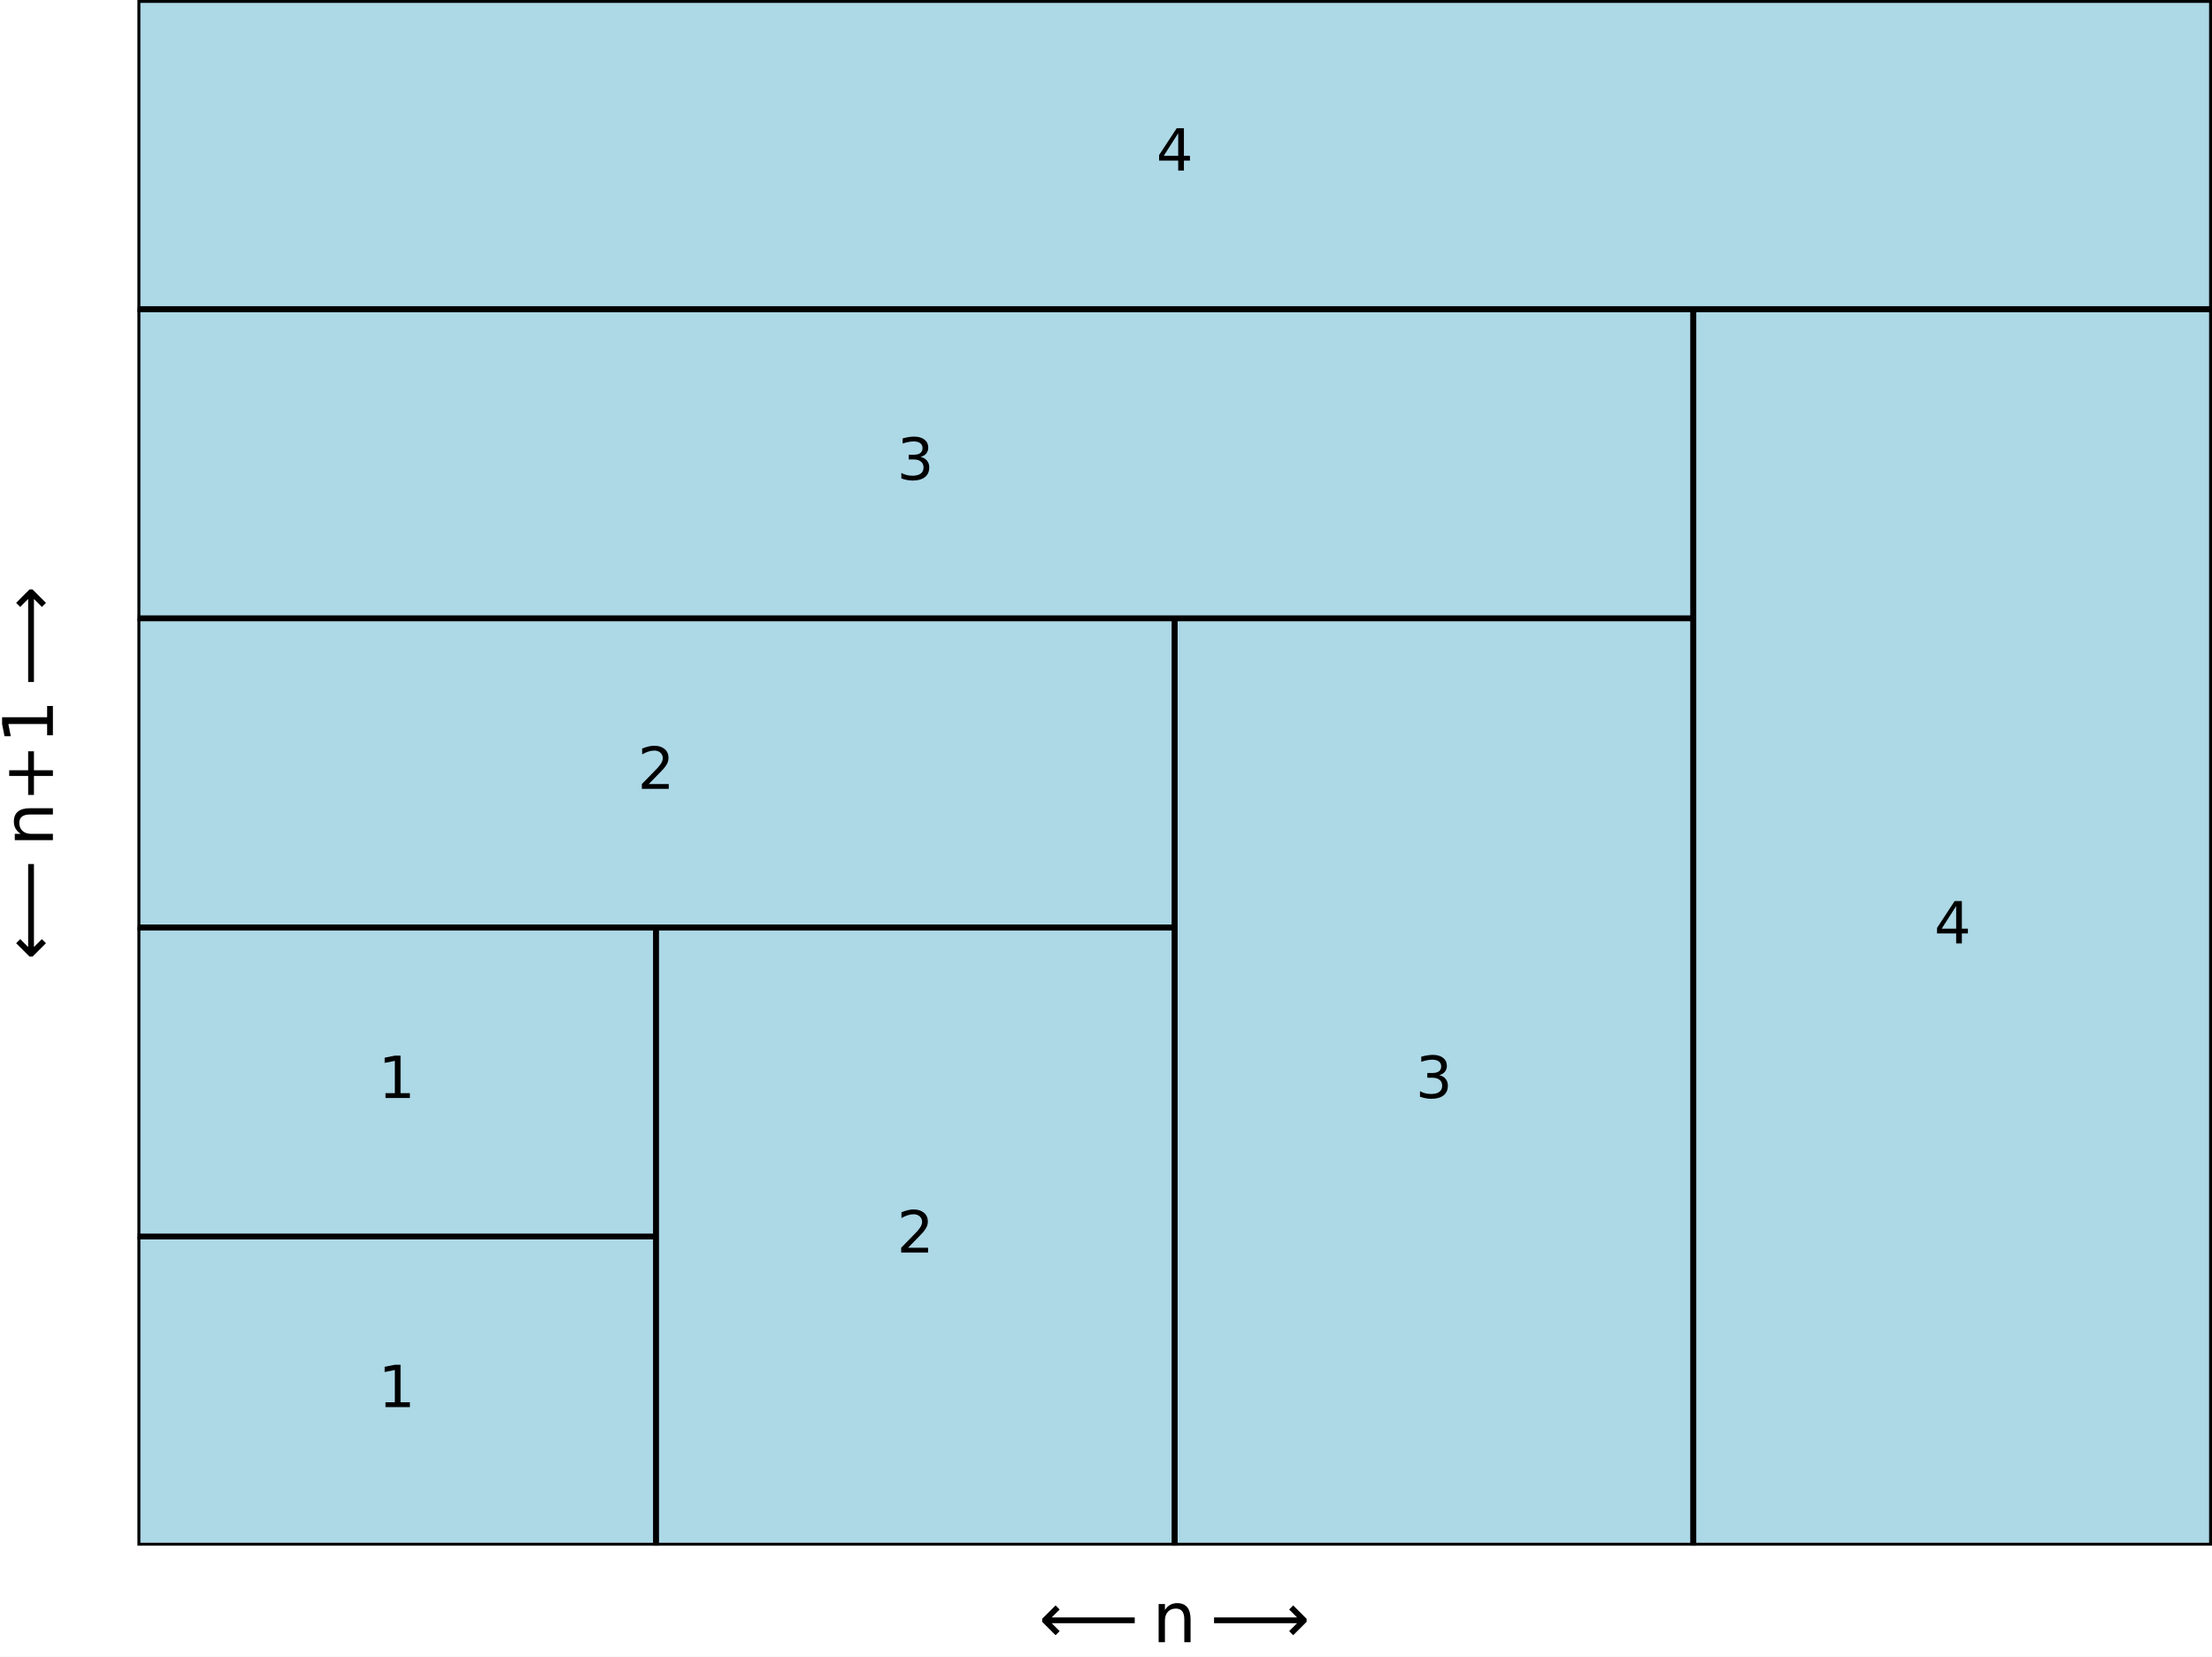
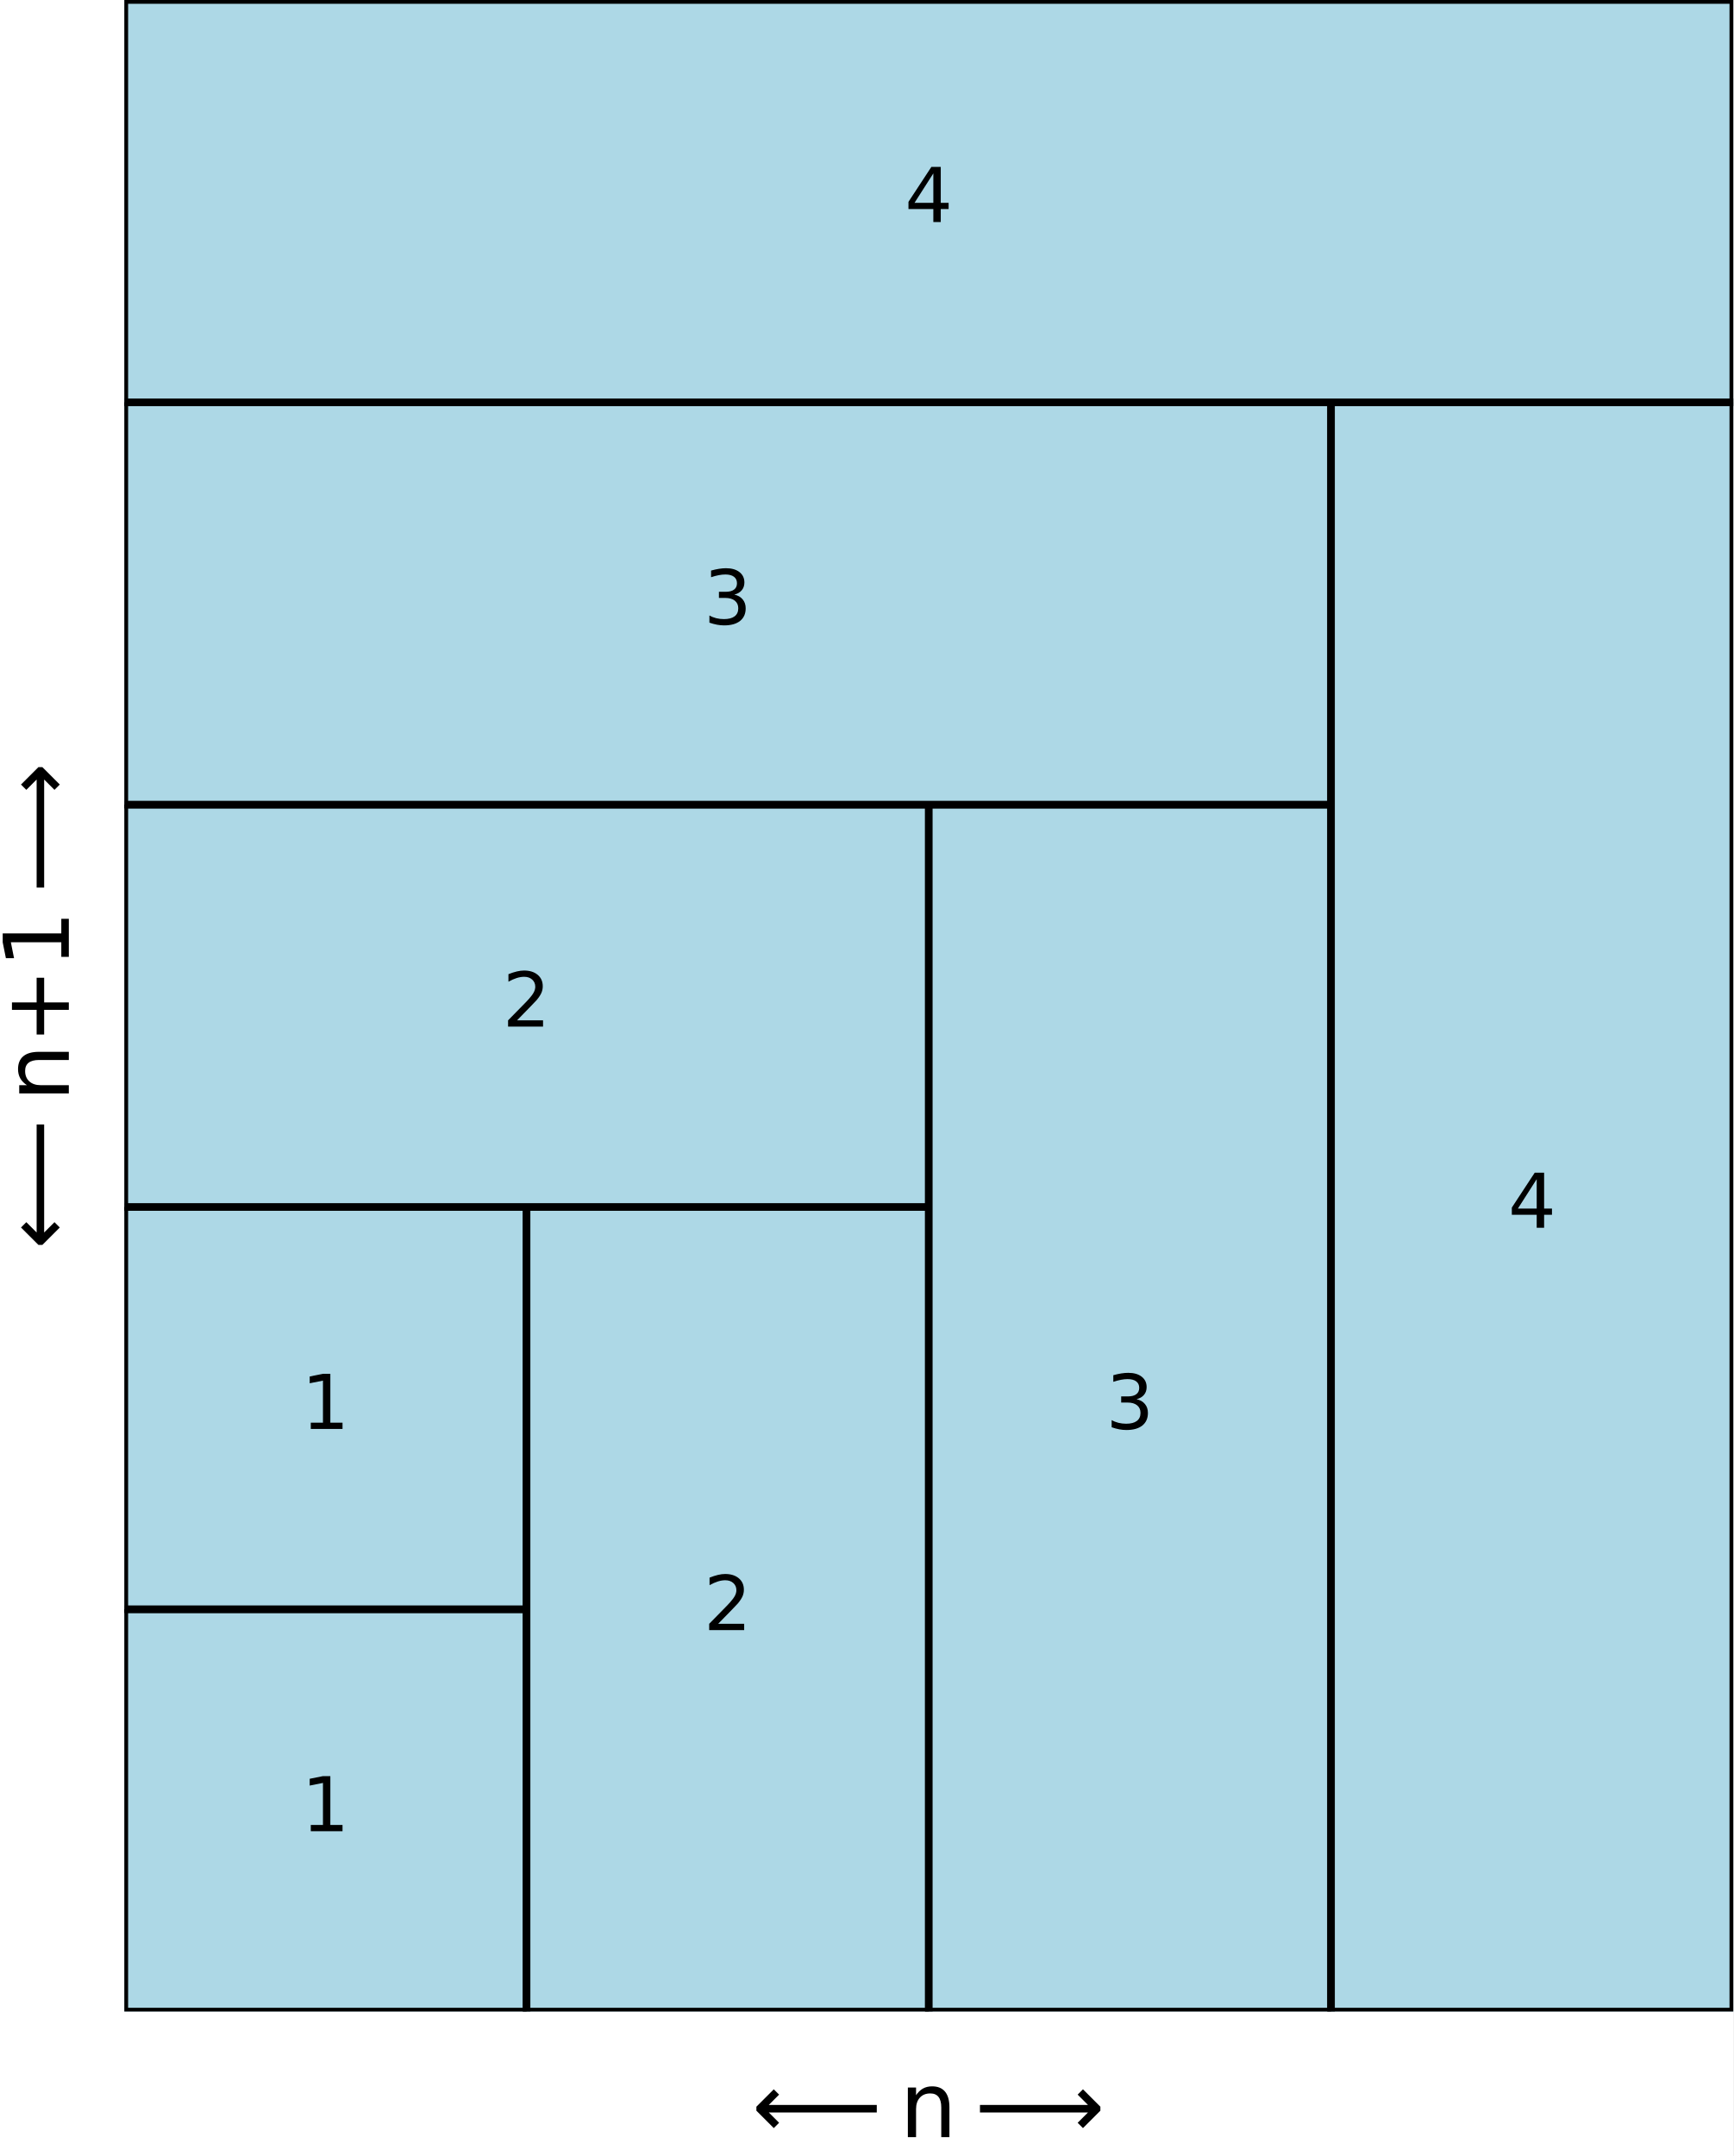
- <svg xmlns="http://www.w3.org/2000/svg" xmlns:xlink="http://www.w3.org/1999/xlink" width="380.783pt" height="285.224pt" viewBox="0 0 380.783 285.224" version="1.1">
+ <svg xmlns="http://www.w3.org/2000/svg" xmlns:xlink="http://www.w3.org/1999/xlink" width="229.341pt" height="285.224pt" viewBox="0 0 229.341 285.224" version="1.1">
  <defs>
    <style type="text/css">*{stroke-linejoin: round; stroke-linecap: butt}</style>
  </defs>
  <g id="figure_1">
    <g id="patch_1">
-       <path d="M 0 285.224  L 380.783 285.224  L 380.783 -0  L 0 -0  z " style="fill: #ffffff" />
+       <path d="M 0 285.224  L 229.341 285.224  L 229.341 -0  L 0 -0  z " style="fill: #ffffff" />
    </g>
    <g id="axes_1">
      <g id="patch_2">
-         <path d="M 23.663 266.112  L 112.943 266.112  L 112.943 212.89  L 23.663 212.89  z " clip-path="url(#p9002bf1393)" style="fill: #add8e6; stroke: #000000; stroke-linejoin: miter" />
+         <path d="M 16.451 266.112  L 69.674 266.112  L 69.674 212.89  L 16.451 212.89  z " clip-path="url(#p0ba7f23871)" style="fill: #add8e6; stroke: #000000; stroke-linejoin: miter" />
      </g>
      <g id="patch_3">
-         <path d="M 23.663 212.89  L 112.943 212.89  L 112.943 159.667  L 23.663 159.667  z " clip-path="url(#p9002bf1393)" style="fill: #add8e6; stroke: #000000; stroke-linejoin: miter" />
+         <path d="M 16.451 212.89  L 69.674 212.89  L 69.674 159.667  L 16.451 159.667  z " clip-path="url(#p0ba7f23871)" style="fill: #add8e6; stroke: #000000; stroke-linejoin: miter" />
      </g>
      <g id="patch_4">
-         <path d="M 112.943 266.112  L 202.223 266.112  L 202.223 159.667  L 112.943 159.667  z " clip-path="url(#p9002bf1393)" style="fill: #add8e6; stroke: #000000; stroke-linejoin: miter" />
+         <path d="M 69.674 266.112  L 122.896 266.112  L 122.896 159.667  L 69.674 159.667  z " clip-path="url(#p0ba7f23871)" style="fill: #add8e6; stroke: #000000; stroke-linejoin: miter" />
      </g>
      <g id="patch_5">
-         <path d="M 23.663 159.667  L 202.223 159.667  L 202.223 106.445  L 23.663 106.445  z " clip-path="url(#p9002bf1393)" style="fill: #add8e6; stroke: #000000; stroke-linejoin: miter" />
+         <path d="M 16.451 159.667  L 122.896 159.667  L 122.896 106.445  L 16.451 106.445  z " clip-path="url(#p0ba7f23871)" style="fill: #add8e6; stroke: #000000; stroke-linejoin: miter" />
      </g>
      <g id="patch_6">
-         <path d="M 202.223 266.112  L 291.503 266.112  L 291.503 106.445  L 202.223 106.445  z " clip-path="url(#p9002bf1393)" style="fill: #add8e6; stroke: #000000; stroke-linejoin: miter" />
+         <path d="M 122.896 266.112  L 176.119 266.112  L 176.119 106.445  L 122.896 106.445  z " clip-path="url(#p0ba7f23871)" style="fill: #add8e6; stroke: #000000; stroke-linejoin: miter" />
      </g>
      <g id="patch_7">
-         <path d="M 23.663 106.445  L 291.503 106.445  L 291.503 53.222  L 23.663 53.222  z " clip-path="url(#p9002bf1393)" style="fill: #add8e6; stroke: #000000; stroke-linejoin: miter" />
+         <path d="M 16.451 106.445  L 176.119 106.445  L 176.119 53.222  L 16.451 53.222  z " clip-path="url(#p0ba7f23871)" style="fill: #add8e6; stroke: #000000; stroke-linejoin: miter" />
      </g>
      <g id="patch_8">
-         <path d="M 291.503 266.112  L 380.783 266.112  L 380.783 53.222  L 291.503 53.222  z " clip-path="url(#p9002bf1393)" style="fill: #add8e6; stroke: #000000; stroke-linejoin: miter" />
+         <path d="M 176.119 266.112  L 229.341 266.112  L 229.341 53.222  L 176.119 53.222  z " clip-path="url(#p0ba7f23871)" style="fill: #add8e6; stroke: #000000; stroke-linejoin: miter" />
      </g>
      <g id="patch_9">
-         <path d="M 23.663 53.222  L 380.783 53.222  L 380.783 -0  L 23.663 -0  z " clip-path="url(#p9002bf1393)" style="fill: #add8e6; stroke: #000000; stroke-linejoin: miter" />
+         <path d="M 16.451 53.222  L 229.341 53.222  L 229.341 -0  L 16.451 -0  z " clip-path="url(#p0ba7f23871)" style="fill: #add8e6; stroke: #000000; stroke-linejoin: miter" />
      </g>
      <g id="text_1">
-         <g transform="translate(65.12162 242.2602) scale(0.1 -0.1)">
+         <g transform="translate(39.8813 242.2602) scale(0.1 -0.1)">
          <defs>
            <path id="DejaVuSans-31" d="M 794 531  L 1825 531  L 1825 4091  L 703 3866  L 703 4441  L 1819 4666  L 2450 4666  L 2450 531  L 3481 531  L 3481 0  L 794 0  L 794 531  z " transform="scale(0.015625)" />
          </defs>
          <use xlink:href="#DejaVuSans-31" />
        </g>
      </g>
      <g id="text_2">
-         <g transform="translate(65.12162 189.0378) scale(0.1 -0.1)">
+         <g transform="translate(39.8813 189.0378) scale(0.1 -0.1)">
          <use xlink:href="#DejaVuSans-31" />
        </g>
      </g>
      <g id="text_3">
-         <g transform="translate(154.4016 215.649) scale(0.1 -0.1)">
+         <g transform="translate(93.10371 215.649) scale(0.1 -0.1)">
          <defs>
            <path id="DejaVuSans-32" d="M 1228 531  L 3431 531  L 3431 0  L 469 0  L 469 531  Q 828 903 1448 1529  Q 2069 2156 2228 2338  Q 2531 2678 2651 2914  Q 2772 3150 2772 3378  Q 2772 3750 2511 3984  Q 2250 4219 1831 4219  Q 1534 4219 1204 4116  Q 875 4013 500 3803  L 500 4441  Q 881 4594 1212 4672  Q 1544 4750 1819 4750  Q 2544 4750 2975 4387  Q 3406 4025 3406 3419  Q 3406 3131 3298 2873  Q 3191 2616 2906 2266  Q 2828 2175 2409 1742  Q 1991 1309 1228 531  z " transform="scale(0.015625)" />
          </defs>
          <use xlink:href="#DejaVuSans-32" />
        </g>
      </g>
      <g id="text_4">
-         <g transform="translate(109.7616 135.8154) scale(0.1 -0.1)">
+         <g transform="translate(66.4925 135.8154) scale(0.1 -0.1)">
          <use xlink:href="#DejaVuSans-32" />
        </g>
      </g>
      <g id="text_5">
-         <g transform="translate(243.6816 189.0378) scale(0.1 -0.1)">
+         <g transform="translate(146.3261 189.0378) scale(0.1 -0.1)">
          <defs>
            <path id="DejaVuSans-33" d="M 2597 2516  Q 3050 2419 3304 2112  Q 3559 1806 3559 1356  Q 3559 666 3084 287  Q 2609 -91 1734 -91  Q 1441 -91 1130 -33  Q 819 25 488 141  L 488 750  Q 750 597 1062 519  Q 1375 441 1716 441  Q 2309 441 2620 675  Q 2931 909 2931 1356  Q 2931 1769 2642 2001  Q 2353 2234 1838 2234  L 1294 2234  L 1294 2753  L 1863 2753  Q 2328 2753 2575 2939  Q 2822 3125 2822 3475  Q 2822 3834 2567 4026  Q 2313 4219 1838 4219  Q 1578 4219 1281 4162  Q 984 4106 628 3988  L 628 4550  Q 988 4650 1302 4700  Q 1616 4750 1894 4750  Q 2613 4750 3031 4423  Q 3450 4097 3450 3541  Q 3450 3153 3228 2886  Q 3006 2619 2597 2516  z " transform="scale(0.015625)" />
          </defs>
          <use xlink:href="#DejaVuSans-33" />
        </g>
      </g>
      <g id="text_6">
-         <g transform="translate(154.4016 82.59297) scale(0.1 -0.1)">
+         <g transform="translate(93.10371 82.59297) scale(0.1 -0.1)">
          <use xlink:href="#DejaVuSans-33" />
        </g>
      </g>
      <g id="text_7">
-         <g transform="translate(332.9616 162.4266) scale(0.1 -0.1)">
+         <g transform="translate(199.5485 162.4266) scale(0.1 -0.1)">
          <defs>
            <path id="DejaVuSans-34" d="M 2419 4116  L 825 1625  L 2419 1625  L 2419 4116  z M 2253 4666  L 3047 4666  L 3047 1625  L 3713 1625  L 3713 1100  L 3047 1100  L 3047 0  L 2419 0  L 2419 1100  L 313 1100  L 313 1709  L 2253 4666  z " transform="scale(0.015625)" />
          </defs>
          <use xlink:href="#DejaVuSans-34" />
        </g>
      </g>
      <g id="text_8">
-         <g transform="translate(199.0416 29.37057) scale(0.1 -0.1)">
+         <g transform="translate(119.7149 29.37057) scale(0.1 -0.1)">
          <use xlink:href="#DejaVuSans-34" />
        </g>
      </g>
      <g id="text_9">
-         <g transform="translate(176.4829 282.7289) scale(0.12 -0.12)">
+         <g transform="translate(97.15615 282.7289) scale(0.12 -0.12)">
          <defs>
            <path id="DejaVuSans-27f5" d="M 313 1866  L 313 2147  L 1541 3375  L 1916 3000  L 1188 2272  L 8809 2272  L 8809 1741  L 1188 1741  L 1916 1013  L 1541 638  L 313 1866  z " transform="scale(0.015625)" />
            <path id="DejaVuSans-6e" d="M 3513 2113  L 3513 0  L 2938 0  L 2938 2094  Q 2938 2591 2744 2837  Q 2550 3084 2163 3084  Q 1697 3084 1428 2787  Q 1159 2491 1159 1978  L 1159 0  L 581 0  L 581 3500  L 1159 3500  L 1159 2956  Q 1366 3272 1645 3428  Q 1925 3584 2291 3584  Q 2894 3584 3203 3211  Q 3513 2838 3513 2113  z " transform="scale(0.015625)" />
            <path id="DejaVuSans-27f6" d="M 8863 2147  L 8863 1866  L 7634 638  L 7259 1013  L 7988 1741  L 366 1741  L 366 2272  L 7988 2272  L 7259 3000  L 7634 3375  L 8863 2147  z " transform="scale(0.015625)" />
          </defs>
          <use xlink:href="#DejaVuSans-27f5" transform="translate(19.48242 0)" />
          <use xlink:href="#DejaVuSans-6e" transform="translate(182.3242 0)" />
          <use xlink:href="#DejaVuSans-27f6" transform="translate(265.1855 0)" />
        </g>
      </g>
      <g id="text_10">
        <g transform="translate(9.118125 167.616) rotate(-90) scale(0.12 -0.12)">
          <defs>
            <path id="DejaVuSans-2b" d="M 2944 4013  L 2944 2272  L 4684 2272  L 4684 1741  L 2944 1741  L 2944 0  L 2419 0  L 2419 1741  L 678 1741  L 678 2272  L 2419 2272  L 2419 4013  L 2944 4013  z " transform="scale(0.015625)" />
          </defs>
          <use xlink:href="#DejaVuSans-27f5" transform="translate(19.48242 0.09375)" />
          <use xlink:href="#DejaVuSans-6e" transform="translate(182.3242 0.09375)" />
          <use xlink:href="#DejaVuSans-2b" transform="translate(245.7031 0.09375)" />
          <use xlink:href="#DejaVuSans-31" transform="translate(329.4922 0.09375)" />
          <use xlink:href="#DejaVuSans-27f6" transform="translate(412.5977 0.09375)" />
        </g>
      </g>
    </g>
  </g>
  <defs>
-     <clipPath id="p9002bf1393">
-       <rect x="23.663" y="-0" width="357.12" height="266.112" />
+     <clipPath id="p0ba7f23871">
+       <rect x="16.451" y="-0" width="212.89" height="266.112" />
    </clipPath>
  </defs>
</svg>
